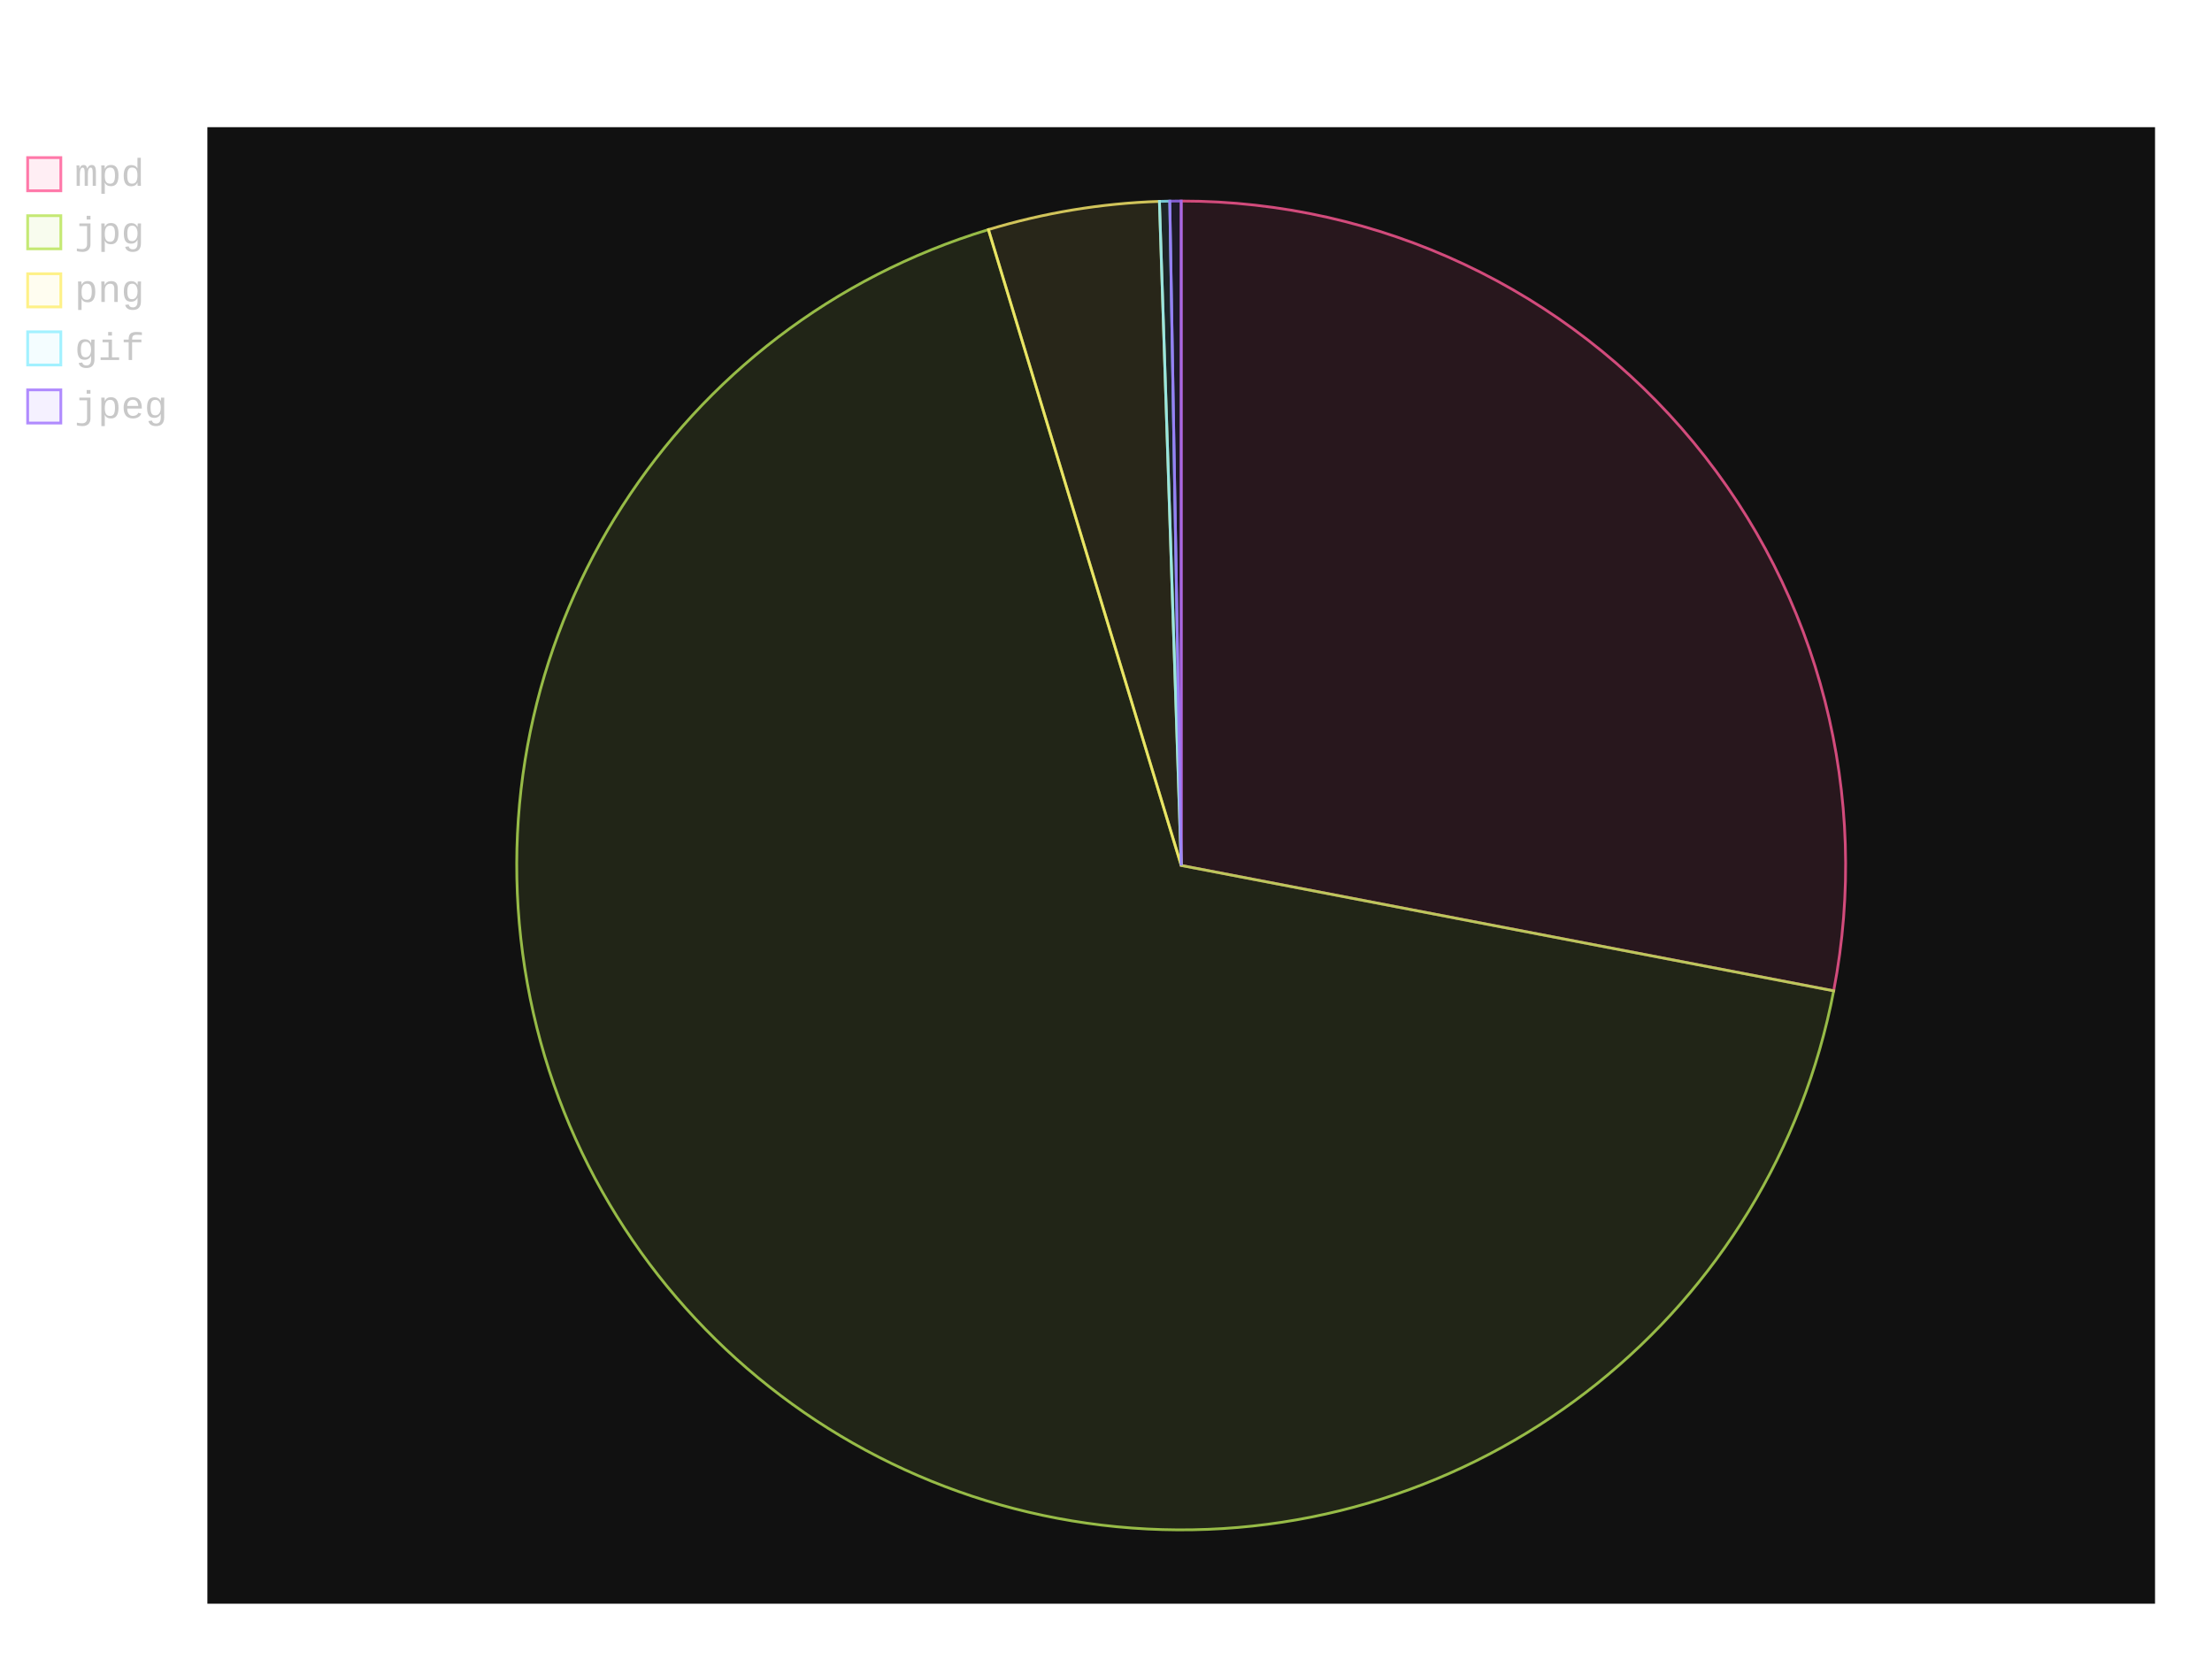
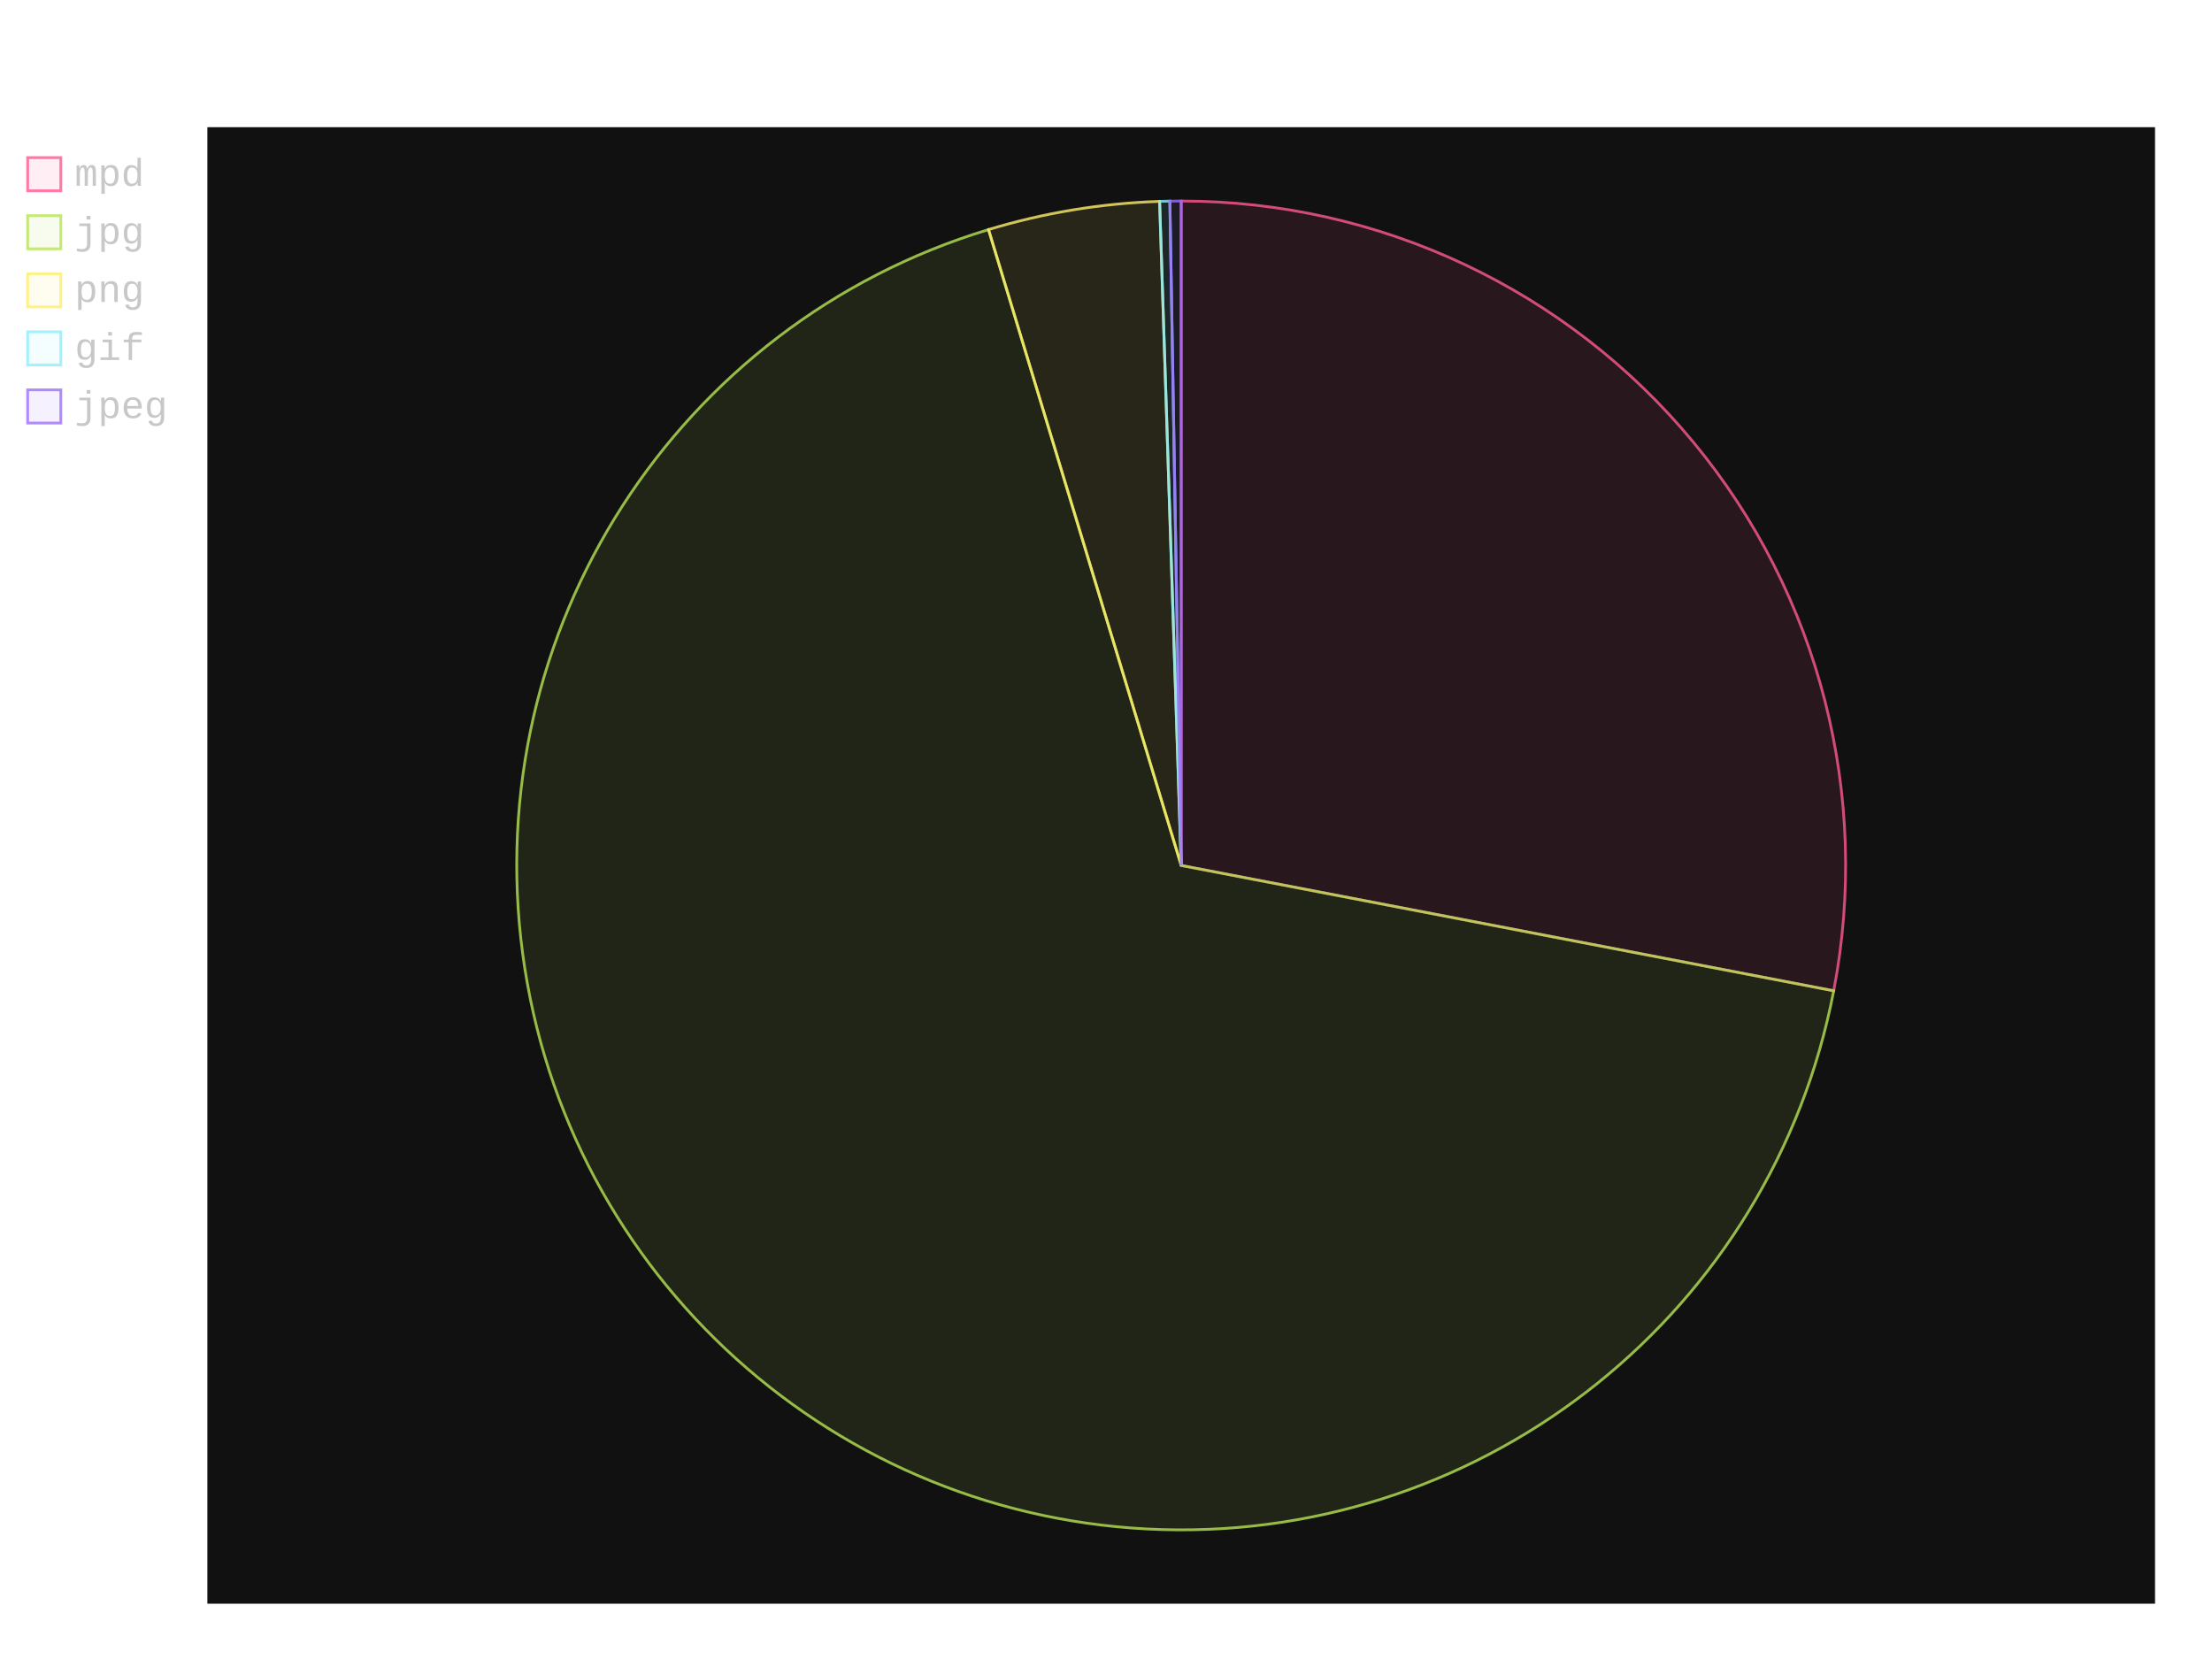
- <svg xmlns="http://www.w3.org/2000/svg" id="chart-f5687afc-f7be-4072-bc8f-bc5414bce5f3" class="pygal-chart" viewBox="0 0 800 600">
+ <svg xmlns="http://www.w3.org/2000/svg" id="chart-6face9b0-0b87-486f-9ef9-707f5066f2e1" class="pygal-chart" viewBox="0 0 800 600">
  <defs>
-     <style type="text/css">#chart-f5687afc-f7be-4072-bc8f-bc5414bce5f3{-webkit-user-select:none;-webkit-font-smoothing:antialiased;font-family:Consolas,"Liberation Mono",Menlo,Courier,monospace}#chart-f5687afc-f7be-4072-bc8f-bc5414bce5f3 .title{font-family:Consolas,"Liberation Mono",Menlo,Courier,monospace;font-size:16px}#chart-f5687afc-f7be-4072-bc8f-bc5414bce5f3 .legends .legend text{font-family:Consolas,"Liberation Mono",Menlo,Courier,monospace;font-size:14px}#chart-f5687afc-f7be-4072-bc8f-bc5414bce5f3 .axis text{font-family:Consolas,"Liberation Mono",Menlo,Courier,monospace;font-size:10px}#chart-f5687afc-f7be-4072-bc8f-bc5414bce5f3 .axis text.major{font-family:Consolas,"Liberation Mono",Menlo,Courier,monospace;font-size:10px}#chart-f5687afc-f7be-4072-bc8f-bc5414bce5f3 .text-overlay text.value{font-family:Consolas,"Liberation Mono",Menlo,Courier,monospace;font-size:16px}#chart-f5687afc-f7be-4072-bc8f-bc5414bce5f3 .text-overlay text.label{font-family:Consolas,"Liberation Mono",Menlo,Courier,monospace;font-size:10px}#chart-f5687afc-f7be-4072-bc8f-bc5414bce5f3 .tooltip{font-family:Consolas,"Liberation Mono",Menlo,Courier,monospace;font-size:14px}#chart-f5687afc-f7be-4072-bc8f-bc5414bce5f3 text.no_data{font-family:Consolas,"Liberation Mono",Menlo,Courier,monospace;font-size:64px}
- #chart-f5687afc-f7be-4072-bc8f-bc5414bce5f3{background-color:rgba(0,0,0,0)}#chart-f5687afc-f7be-4072-bc8f-bc5414bce5f3 path,#chart-f5687afc-f7be-4072-bc8f-bc5414bce5f3 line,#chart-f5687afc-f7be-4072-bc8f-bc5414bce5f3 rect,#chart-f5687afc-f7be-4072-bc8f-bc5414bce5f3 circle{-webkit-transition:0.3s ease-out;-moz-transition:0.3s ease-out;transition:0.3s ease-out}#chart-f5687afc-f7be-4072-bc8f-bc5414bce5f3 .graph &gt; .background{fill:rgba(0,0,0,0)}#chart-f5687afc-f7be-4072-bc8f-bc5414bce5f3 .plot &gt; .background{fill:#111}#chart-f5687afc-f7be-4072-bc8f-bc5414bce5f3 .graph{fill:rgba(200,200,200,1)}#chart-f5687afc-f7be-4072-bc8f-bc5414bce5f3 text.no_data{fill:rgba(255,255,255,1)}#chart-f5687afc-f7be-4072-bc8f-bc5414bce5f3 .title{fill:rgba(255,255,255,1)}#chart-f5687afc-f7be-4072-bc8f-bc5414bce5f3 .legends .legend text{fill:rgba(200,200,200,1)}#chart-f5687afc-f7be-4072-bc8f-bc5414bce5f3 .legends .legend:hover text{fill:rgba(255,255,255,1)}#chart-f5687afc-f7be-4072-bc8f-bc5414bce5f3 .axis .line{stroke:rgba(255,255,255,1)}#chart-f5687afc-f7be-4072-bc8f-bc5414bce5f3 .axis .guide.line{stroke:#555}#chart-f5687afc-f7be-4072-bc8f-bc5414bce5f3 .axis .major.line{stroke:rgba(200,200,200,1)}#chart-f5687afc-f7be-4072-bc8f-bc5414bce5f3 .axis text.major{fill:rgba(255,255,255,1)}#chart-f5687afc-f7be-4072-bc8f-bc5414bce5f3 .axis.y .guides:hover .guide.line,#chart-f5687afc-f7be-4072-bc8f-bc5414bce5f3 .line-graph .axis.x .guides:hover .guide.line,#chart-f5687afc-f7be-4072-bc8f-bc5414bce5f3 .stackedline-graph .axis.x .guides:hover .guide.line,#chart-f5687afc-f7be-4072-bc8f-bc5414bce5f3 .xy-graph .axis.x .guides:hover .guide.line{stroke:rgba(255,255,255,1)}#chart-f5687afc-f7be-4072-bc8f-bc5414bce5f3 .axis .guides:hover text{fill:rgba(255,255,255,1)}#chart-f5687afc-f7be-4072-bc8f-bc5414bce5f3 .reactive{fill-opacity:.1;stroke-opacity:.8;stroke-width:1}#chart-f5687afc-f7be-4072-bc8f-bc5414bce5f3 .ci{stroke:rgba(200,200,200,1)}#chart-f5687afc-f7be-4072-bc8f-bc5414bce5f3 .reactive.active,#chart-f5687afc-f7be-4072-bc8f-bc5414bce5f3 .active .reactive{fill-opacity:.75;stroke-opacity:.9;stroke-width:4}#chart-f5687afc-f7be-4072-bc8f-bc5414bce5f3 .ci .reactive.active{stroke-width:1.5}#chart-f5687afc-f7be-4072-bc8f-bc5414bce5f3 .series text{fill:rgba(255,255,255,1)}#chart-f5687afc-f7be-4072-bc8f-bc5414bce5f3 .tooltip rect{fill:#111;stroke:rgba(255,255,255,1);-webkit-transition:opacity 0.3s ease-out;-moz-transition:opacity 0.3s ease-out;transition:opacity 0.3s ease-out}#chart-f5687afc-f7be-4072-bc8f-bc5414bce5f3 .tooltip .label{fill:rgba(200,200,200,1)}#chart-f5687afc-f7be-4072-bc8f-bc5414bce5f3 .tooltip .label{fill:rgba(200,200,200,1)}#chart-f5687afc-f7be-4072-bc8f-bc5414bce5f3 .tooltip .legend{font-size:.8em;fill:#555}#chart-f5687afc-f7be-4072-bc8f-bc5414bce5f3 .tooltip .x_label{font-size:.6em;fill:rgba(255,255,255,1)}#chart-f5687afc-f7be-4072-bc8f-bc5414bce5f3 .tooltip .xlink{font-size:.5em;text-decoration:underline}#chart-f5687afc-f7be-4072-bc8f-bc5414bce5f3 .tooltip .value{font-size:1.5em}#chart-f5687afc-f7be-4072-bc8f-bc5414bce5f3 .bound{font-size:.5em}#chart-f5687afc-f7be-4072-bc8f-bc5414bce5f3 .max-value{font-size:.75em;fill:#555}#chart-f5687afc-f7be-4072-bc8f-bc5414bce5f3 .map-element{fill:#111;stroke:#555 !important}#chart-f5687afc-f7be-4072-bc8f-bc5414bce5f3 .map-element .reactive{fill-opacity:inherit;stroke-opacity:inherit}#chart-f5687afc-f7be-4072-bc8f-bc5414bce5f3 .color-0,#chart-f5687afc-f7be-4072-bc8f-bc5414bce5f3 .color-0 a:visited{stroke:#ff5995;fill:#ff5995}#chart-f5687afc-f7be-4072-bc8f-bc5414bce5f3 .color-1,#chart-f5687afc-f7be-4072-bc8f-bc5414bce5f3 .color-1 a:visited{stroke:#b6e354;fill:#b6e354}#chart-f5687afc-f7be-4072-bc8f-bc5414bce5f3 .color-2,#chart-f5687afc-f7be-4072-bc8f-bc5414bce5f3 .color-2 a:visited{stroke:#feed6c;fill:#feed6c}#chart-f5687afc-f7be-4072-bc8f-bc5414bce5f3 .color-3,#chart-f5687afc-f7be-4072-bc8f-bc5414bce5f3 .color-3 a:visited{stroke:#8cedff;fill:#8cedff}#chart-f5687afc-f7be-4072-bc8f-bc5414bce5f3 .color-4,#chart-f5687afc-f7be-4072-bc8f-bc5414bce5f3 .color-4 a:visited{stroke:#9e6ffe;fill:#9e6ffe}#chart-f5687afc-f7be-4072-bc8f-bc5414bce5f3 .text-overlay .color-0 text{fill:black}#chart-f5687afc-f7be-4072-bc8f-bc5414bce5f3 .text-overlay .color-1 text{fill:black}#chart-f5687afc-f7be-4072-bc8f-bc5414bce5f3 .text-overlay .color-2 text{fill:black}#chart-f5687afc-f7be-4072-bc8f-bc5414bce5f3 .text-overlay .color-3 text{fill:black}#chart-f5687afc-f7be-4072-bc8f-bc5414bce5f3 .text-overlay .color-4 text{fill:black}
- #chart-f5687afc-f7be-4072-bc8f-bc5414bce5f3 text.no_data{text-anchor:middle}#chart-f5687afc-f7be-4072-bc8f-bc5414bce5f3 .guide.line{fill:none}#chart-f5687afc-f7be-4072-bc8f-bc5414bce5f3 .centered{text-anchor:middle}#chart-f5687afc-f7be-4072-bc8f-bc5414bce5f3 .title{text-anchor:middle}#chart-f5687afc-f7be-4072-bc8f-bc5414bce5f3 .legends .legend text{fill-opacity:1}#chart-f5687afc-f7be-4072-bc8f-bc5414bce5f3 .axis.x text{text-anchor:middle}#chart-f5687afc-f7be-4072-bc8f-bc5414bce5f3 .axis.x:not(.web) text[transform]{text-anchor:start}#chart-f5687afc-f7be-4072-bc8f-bc5414bce5f3 .axis.x:not(.web) text[transform].backwards{text-anchor:end}#chart-f5687afc-f7be-4072-bc8f-bc5414bce5f3 .axis.y text{text-anchor:end}#chart-f5687afc-f7be-4072-bc8f-bc5414bce5f3 .axis.y text[transform].backwards{text-anchor:start}#chart-f5687afc-f7be-4072-bc8f-bc5414bce5f3 .axis.y2 text{text-anchor:start}#chart-f5687afc-f7be-4072-bc8f-bc5414bce5f3 .axis.y2 text[transform].backwards{text-anchor:end}#chart-f5687afc-f7be-4072-bc8f-bc5414bce5f3 .axis .guide.line{stroke-dasharray:4,4;stroke:black}#chart-f5687afc-f7be-4072-bc8f-bc5414bce5f3 .axis .major.guide.line{stroke-dasharray:6,6;stroke:black}#chart-f5687afc-f7be-4072-bc8f-bc5414bce5f3 .horizontal .axis.y .guide.line,#chart-f5687afc-f7be-4072-bc8f-bc5414bce5f3 .horizontal .axis.y2 .guide.line,#chart-f5687afc-f7be-4072-bc8f-bc5414bce5f3 .vertical .axis.x .guide.line{opacity:0}#chart-f5687afc-f7be-4072-bc8f-bc5414bce5f3 .horizontal .axis.always_show .guide.line,#chart-f5687afc-f7be-4072-bc8f-bc5414bce5f3 .vertical .axis.always_show .guide.line{opacity:1 !important}#chart-f5687afc-f7be-4072-bc8f-bc5414bce5f3 .axis.y .guides:hover .guide.line,#chart-f5687afc-f7be-4072-bc8f-bc5414bce5f3 .axis.y2 .guides:hover .guide.line,#chart-f5687afc-f7be-4072-bc8f-bc5414bce5f3 .axis.x .guides:hover .guide.line{opacity:1}#chart-f5687afc-f7be-4072-bc8f-bc5414bce5f3 .axis .guides:hover text{opacity:1}#chart-f5687afc-f7be-4072-bc8f-bc5414bce5f3 .nofill{fill:none}#chart-f5687afc-f7be-4072-bc8f-bc5414bce5f3 .subtle-fill{fill-opacity:.2}#chart-f5687afc-f7be-4072-bc8f-bc5414bce5f3 .dot{stroke-width:1px;fill-opacity:1;stroke-opacity:1}#chart-f5687afc-f7be-4072-bc8f-bc5414bce5f3 .dot.active{stroke-width:5px}#chart-f5687afc-f7be-4072-bc8f-bc5414bce5f3 .dot.negative{fill:transparent}#chart-f5687afc-f7be-4072-bc8f-bc5414bce5f3 text,#chart-f5687afc-f7be-4072-bc8f-bc5414bce5f3 tspan{stroke:none !important}#chart-f5687afc-f7be-4072-bc8f-bc5414bce5f3 .series text.active{opacity:1}#chart-f5687afc-f7be-4072-bc8f-bc5414bce5f3 .tooltip rect{fill-opacity:.95;stroke-width:.5}#chart-f5687afc-f7be-4072-bc8f-bc5414bce5f3 .tooltip text{fill-opacity:1}#chart-f5687afc-f7be-4072-bc8f-bc5414bce5f3 .showable{visibility:hidden}#chart-f5687afc-f7be-4072-bc8f-bc5414bce5f3 .showable.shown{visibility:visible}#chart-f5687afc-f7be-4072-bc8f-bc5414bce5f3 .gauge-background{fill:rgba(229,229,229,1);stroke:none}#chart-f5687afc-f7be-4072-bc8f-bc5414bce5f3 .bg-lines{stroke:rgba(0,0,0,0);stroke-width:2px}</style>
+     <style type="text/css">#chart-6face9b0-0b87-486f-9ef9-707f5066f2e1{-webkit-user-select:none;-webkit-font-smoothing:antialiased;font-family:Consolas,"Liberation Mono",Menlo,Courier,monospace}#chart-6face9b0-0b87-486f-9ef9-707f5066f2e1 .title{font-family:Consolas,"Liberation Mono",Menlo,Courier,monospace;font-size:16px}#chart-6face9b0-0b87-486f-9ef9-707f5066f2e1 .legends .legend text{font-family:Consolas,"Liberation Mono",Menlo,Courier,monospace;font-size:14px}#chart-6face9b0-0b87-486f-9ef9-707f5066f2e1 .axis text{font-family:Consolas,"Liberation Mono",Menlo,Courier,monospace;font-size:10px}#chart-6face9b0-0b87-486f-9ef9-707f5066f2e1 .axis text.major{font-family:Consolas,"Liberation Mono",Menlo,Courier,monospace;font-size:10px}#chart-6face9b0-0b87-486f-9ef9-707f5066f2e1 .text-overlay text.value{font-family:Consolas,"Liberation Mono",Menlo,Courier,monospace;font-size:16px}#chart-6face9b0-0b87-486f-9ef9-707f5066f2e1 .text-overlay text.label{font-family:Consolas,"Liberation Mono",Menlo,Courier,monospace;font-size:10px}#chart-6face9b0-0b87-486f-9ef9-707f5066f2e1 .tooltip{font-family:Consolas,"Liberation Mono",Menlo,Courier,monospace;font-size:14px}#chart-6face9b0-0b87-486f-9ef9-707f5066f2e1 text.no_data{font-family:Consolas,"Liberation Mono",Menlo,Courier,monospace;font-size:64px}
+ #chart-6face9b0-0b87-486f-9ef9-707f5066f2e1{background-color:rgba(0,0,0,0)}#chart-6face9b0-0b87-486f-9ef9-707f5066f2e1 path,#chart-6face9b0-0b87-486f-9ef9-707f5066f2e1 line,#chart-6face9b0-0b87-486f-9ef9-707f5066f2e1 rect,#chart-6face9b0-0b87-486f-9ef9-707f5066f2e1 circle{-webkit-transition:0.3s ease-out;-moz-transition:0.3s ease-out;transition:0.3s ease-out}#chart-6face9b0-0b87-486f-9ef9-707f5066f2e1 .graph &gt; .background{fill:rgba(0,0,0,0)}#chart-6face9b0-0b87-486f-9ef9-707f5066f2e1 .plot &gt; .background{fill:#111}#chart-6face9b0-0b87-486f-9ef9-707f5066f2e1 .graph{fill:rgba(200,200,200,1)}#chart-6face9b0-0b87-486f-9ef9-707f5066f2e1 text.no_data{fill:rgba(255,255,255,1)}#chart-6face9b0-0b87-486f-9ef9-707f5066f2e1 .title{fill:rgba(255,255,255,1)}#chart-6face9b0-0b87-486f-9ef9-707f5066f2e1 .legends .legend text{fill:rgba(200,200,200,1)}#chart-6face9b0-0b87-486f-9ef9-707f5066f2e1 .legends .legend:hover text{fill:rgba(255,255,255,1)}#chart-6face9b0-0b87-486f-9ef9-707f5066f2e1 .axis .line{stroke:rgba(255,255,255,1)}#chart-6face9b0-0b87-486f-9ef9-707f5066f2e1 .axis .guide.line{stroke:#555}#chart-6face9b0-0b87-486f-9ef9-707f5066f2e1 .axis .major.line{stroke:rgba(200,200,200,1)}#chart-6face9b0-0b87-486f-9ef9-707f5066f2e1 .axis text.major{fill:rgba(255,255,255,1)}#chart-6face9b0-0b87-486f-9ef9-707f5066f2e1 .axis.y .guides:hover .guide.line,#chart-6face9b0-0b87-486f-9ef9-707f5066f2e1 .line-graph .axis.x .guides:hover .guide.line,#chart-6face9b0-0b87-486f-9ef9-707f5066f2e1 .stackedline-graph .axis.x .guides:hover .guide.line,#chart-6face9b0-0b87-486f-9ef9-707f5066f2e1 .xy-graph .axis.x .guides:hover .guide.line{stroke:rgba(255,255,255,1)}#chart-6face9b0-0b87-486f-9ef9-707f5066f2e1 .axis .guides:hover text{fill:rgba(255,255,255,1)}#chart-6face9b0-0b87-486f-9ef9-707f5066f2e1 .reactive{fill-opacity:.1;stroke-opacity:.8;stroke-width:1}#chart-6face9b0-0b87-486f-9ef9-707f5066f2e1 .ci{stroke:rgba(200,200,200,1)}#chart-6face9b0-0b87-486f-9ef9-707f5066f2e1 .reactive.active,#chart-6face9b0-0b87-486f-9ef9-707f5066f2e1 .active .reactive{fill-opacity:.75;stroke-opacity:.9;stroke-width:4}#chart-6face9b0-0b87-486f-9ef9-707f5066f2e1 .ci .reactive.active{stroke-width:1.5}#chart-6face9b0-0b87-486f-9ef9-707f5066f2e1 .series text{fill:rgba(255,255,255,1)}#chart-6face9b0-0b87-486f-9ef9-707f5066f2e1 .tooltip rect{fill:#111;stroke:rgba(255,255,255,1);-webkit-transition:opacity 0.3s ease-out;-moz-transition:opacity 0.3s ease-out;transition:opacity 0.3s ease-out}#chart-6face9b0-0b87-486f-9ef9-707f5066f2e1 .tooltip .label{fill:rgba(200,200,200,1)}#chart-6face9b0-0b87-486f-9ef9-707f5066f2e1 .tooltip .label{fill:rgba(200,200,200,1)}#chart-6face9b0-0b87-486f-9ef9-707f5066f2e1 .tooltip .legend{font-size:.8em;fill:#555}#chart-6face9b0-0b87-486f-9ef9-707f5066f2e1 .tooltip .x_label{font-size:.6em;fill:rgba(255,255,255,1)}#chart-6face9b0-0b87-486f-9ef9-707f5066f2e1 .tooltip .xlink{font-size:.5em;text-decoration:underline}#chart-6face9b0-0b87-486f-9ef9-707f5066f2e1 .tooltip .value{font-size:1.5em}#chart-6face9b0-0b87-486f-9ef9-707f5066f2e1 .bound{font-size:.5em}#chart-6face9b0-0b87-486f-9ef9-707f5066f2e1 .max-value{font-size:.75em;fill:#555}#chart-6face9b0-0b87-486f-9ef9-707f5066f2e1 .map-element{fill:#111;stroke:#555 !important}#chart-6face9b0-0b87-486f-9ef9-707f5066f2e1 .map-element .reactive{fill-opacity:inherit;stroke-opacity:inherit}#chart-6face9b0-0b87-486f-9ef9-707f5066f2e1 .color-0,#chart-6face9b0-0b87-486f-9ef9-707f5066f2e1 .color-0 a:visited{stroke:#ff5995;fill:#ff5995}#chart-6face9b0-0b87-486f-9ef9-707f5066f2e1 .color-1,#chart-6face9b0-0b87-486f-9ef9-707f5066f2e1 .color-1 a:visited{stroke:#b6e354;fill:#b6e354}#chart-6face9b0-0b87-486f-9ef9-707f5066f2e1 .color-2,#chart-6face9b0-0b87-486f-9ef9-707f5066f2e1 .color-2 a:visited{stroke:#feed6c;fill:#feed6c}#chart-6face9b0-0b87-486f-9ef9-707f5066f2e1 .color-3,#chart-6face9b0-0b87-486f-9ef9-707f5066f2e1 .color-3 a:visited{stroke:#8cedff;fill:#8cedff}#chart-6face9b0-0b87-486f-9ef9-707f5066f2e1 .color-4,#chart-6face9b0-0b87-486f-9ef9-707f5066f2e1 .color-4 a:visited{stroke:#9e6ffe;fill:#9e6ffe}#chart-6face9b0-0b87-486f-9ef9-707f5066f2e1 .text-overlay .color-0 text{fill:black}#chart-6face9b0-0b87-486f-9ef9-707f5066f2e1 .text-overlay .color-1 text{fill:black}#chart-6face9b0-0b87-486f-9ef9-707f5066f2e1 .text-overlay .color-2 text{fill:black}#chart-6face9b0-0b87-486f-9ef9-707f5066f2e1 .text-overlay .color-3 text{fill:black}#chart-6face9b0-0b87-486f-9ef9-707f5066f2e1 .text-overlay .color-4 text{fill:black}
+ #chart-6face9b0-0b87-486f-9ef9-707f5066f2e1 text.no_data{text-anchor:middle}#chart-6face9b0-0b87-486f-9ef9-707f5066f2e1 .guide.line{fill:none}#chart-6face9b0-0b87-486f-9ef9-707f5066f2e1 .centered{text-anchor:middle}#chart-6face9b0-0b87-486f-9ef9-707f5066f2e1 .title{text-anchor:middle}#chart-6face9b0-0b87-486f-9ef9-707f5066f2e1 .legends .legend text{fill-opacity:1}#chart-6face9b0-0b87-486f-9ef9-707f5066f2e1 .axis.x text{text-anchor:middle}#chart-6face9b0-0b87-486f-9ef9-707f5066f2e1 .axis.x:not(.web) text[transform]{text-anchor:start}#chart-6face9b0-0b87-486f-9ef9-707f5066f2e1 .axis.x:not(.web) text[transform].backwards{text-anchor:end}#chart-6face9b0-0b87-486f-9ef9-707f5066f2e1 .axis.y text{text-anchor:end}#chart-6face9b0-0b87-486f-9ef9-707f5066f2e1 .axis.y text[transform].backwards{text-anchor:start}#chart-6face9b0-0b87-486f-9ef9-707f5066f2e1 .axis.y2 text{text-anchor:start}#chart-6face9b0-0b87-486f-9ef9-707f5066f2e1 .axis.y2 text[transform].backwards{text-anchor:end}#chart-6face9b0-0b87-486f-9ef9-707f5066f2e1 .axis .guide.line{stroke-dasharray:4,4;stroke:black}#chart-6face9b0-0b87-486f-9ef9-707f5066f2e1 .axis .major.guide.line{stroke-dasharray:6,6;stroke:black}#chart-6face9b0-0b87-486f-9ef9-707f5066f2e1 .horizontal .axis.y .guide.line,#chart-6face9b0-0b87-486f-9ef9-707f5066f2e1 .horizontal .axis.y2 .guide.line,#chart-6face9b0-0b87-486f-9ef9-707f5066f2e1 .vertical .axis.x .guide.line{opacity:0}#chart-6face9b0-0b87-486f-9ef9-707f5066f2e1 .horizontal .axis.always_show .guide.line,#chart-6face9b0-0b87-486f-9ef9-707f5066f2e1 .vertical .axis.always_show .guide.line{opacity:1 !important}#chart-6face9b0-0b87-486f-9ef9-707f5066f2e1 .axis.y .guides:hover .guide.line,#chart-6face9b0-0b87-486f-9ef9-707f5066f2e1 .axis.y2 .guides:hover .guide.line,#chart-6face9b0-0b87-486f-9ef9-707f5066f2e1 .axis.x .guides:hover .guide.line{opacity:1}#chart-6face9b0-0b87-486f-9ef9-707f5066f2e1 .axis .guides:hover text{opacity:1}#chart-6face9b0-0b87-486f-9ef9-707f5066f2e1 .nofill{fill:none}#chart-6face9b0-0b87-486f-9ef9-707f5066f2e1 .subtle-fill{fill-opacity:.2}#chart-6face9b0-0b87-486f-9ef9-707f5066f2e1 .dot{stroke-width:1px;fill-opacity:1;stroke-opacity:1}#chart-6face9b0-0b87-486f-9ef9-707f5066f2e1 .dot.active{stroke-width:5px}#chart-6face9b0-0b87-486f-9ef9-707f5066f2e1 .dot.negative{fill:transparent}#chart-6face9b0-0b87-486f-9ef9-707f5066f2e1 text,#chart-6face9b0-0b87-486f-9ef9-707f5066f2e1 tspan{stroke:none !important}#chart-6face9b0-0b87-486f-9ef9-707f5066f2e1 .series text.active{opacity:1}#chart-6face9b0-0b87-486f-9ef9-707f5066f2e1 .tooltip rect{fill-opacity:.95;stroke-width:.5}#chart-6face9b0-0b87-486f-9ef9-707f5066f2e1 .tooltip text{fill-opacity:1}#chart-6face9b0-0b87-486f-9ef9-707f5066f2e1 .showable{visibility:hidden}#chart-6face9b0-0b87-486f-9ef9-707f5066f2e1 .showable.shown{visibility:visible}#chart-6face9b0-0b87-486f-9ef9-707f5066f2e1 .gauge-background{fill:rgba(229,229,229,1);stroke:none}#chart-6face9b0-0b87-486f-9ef9-707f5066f2e1 .bg-lines{stroke:rgba(0,0,0,0);stroke-width:2px}</style>
  </defs>
  <g class="graph pie-graph vertical">
    <rect x="0" y="0" width="800" height="600" class="background" />
    <g transform="translate(75, 46)" class="plot">
      <rect x="0" y="0" width="704.4" height="534" class="background" />
      <g class="series serie-0 color-0">
        <g class="slices">
          <g class="slice">
-             <path d="M352.2 26.7 A240.3 240.3 0 0 1 588.183 312.345 L352.2 267 A0 0 0 0 0 352.2 267 z" class="slice reactive tooltip-trigger" />
+             <path d="M352.2 26.7 A240.3 240.3 0 0 1 588.185 312.335 L352.2 267 A0 0 0 0 0 352.2 267 z" class="slice reactive tooltip-trigger" />
          </g>
        </g>
      </g>
      <g class="series serie-1 color-1">
        <g class="slices">
          <g class="slice">
-             <path d="M588.183 312.345 A240.3 240.3 0 1 1 282.474 37.038 L352.2 267 A0 0 0 1 0 352.2 267 z" class="slice reactive tooltip-trigger" />
+             <path d="M588.185 312.335 A240.3 240.3 0 1 1 282.509 37.028 L352.2 267 A0 0 0 1 0 352.2 267 z" class="slice reactive tooltip-trigger" />
          </g>
        </g>
      </g>
      <g class="series serie-2 color-2">
        <g class="slices">
          <g class="slice">
-             <path d="M282.474 37.038 A240.3 240.3 0 0 1 344.319 26.829 L352.2 267 A0 0 0 0 0 352.2 267 z" class="slice reactive tooltip-trigger" />
+             <path d="M282.509 37.028 A240.3 240.3 0 0 1 344.388 26.827 L352.2 267 A0 0 0 0 0 352.2 267 z" class="slice reactive tooltip-trigger" />
          </g>
        </g>
      </g>
      <g class="series serie-3 color-3">
        <g class="slices">
          <g class="slice">
-             <path d="M344.319 26.829 A240.3 240.3 0 0 1 348.062 26.736 L352.2 267 A0 0 0 0 0 352.2 267 z" class="slice reactive tooltip-trigger" />
+             <path d="M344.388 26.827 A240.3 240.3 0 0 1 348.098 26.735 L352.2 267 A0 0 0 0 0 352.2 267 z" class="slice reactive tooltip-trigger" />
          </g>
        </g>
      </g>
      <g class="series serie-4 color-4">
        <g class="slices">
          <g class="slice">
-             <path d="M348.062 26.736 A240.3 240.3 0 0 1 352.2 26.7 L352.2 267 A0 0 0 0 0 352.2 267 z" class="slice reactive tooltip-trigger" />
+             <path d="M348.098 26.735 A240.3 240.3 0 0 1 352.2 26.7 L352.2 267 A0 0 0 0 0 352.2 267 z" class="slice reactive tooltip-trigger" />
          </g>
        </g>
      </g>
    </g>
    <g class="titles">
      <text x="400.0" y="26" class="title plot_title">Distribution of extensions</text>
    </g>
    <g transform="translate(75, 46)" class="plot overlay">
      <g class="series serie-0 color-0" />
      <g class="series serie-1 color-1" />
      <g class="series serie-2 color-2" />
      <g class="series serie-3 color-3" />
      <g class="series serie-4 color-4" />
    </g>
    <g transform="translate(75, 46)" class="plot text-overlay">
      <g class="series serie-0 color-0" />
      <g class="series serie-1 color-1" />
      <g class="series serie-2 color-2" />
      <g class="series serie-3 color-3" />
      <g class="series serie-4 color-4" />
    </g>
    <g transform="translate(75, 46)" class="plot tooltip-overlay">
      <g transform="translate(0 0)" style="opacity: 0" class="tooltip">
        <rect rx="0" ry="0" width="0" height="0" class="tooltip-box" />
        <g class="text" />
      </g>
    </g>
    <g transform="translate(10, 56)" class="legends">
      <g id="activate-serie-0" class="legend reactive activate-serie">
        <rect x="0.0" y="1.0" width="12" height="12" class="color-0 reactive" />
        <text x="17.0" y="11.2">mpd</text>
      </g>
      <g id="activate-serie-1" class="legend reactive activate-serie">
        <rect x="0.0" y="22.0" width="12" height="12" class="color-1 reactive" />
        <text x="17.0" y="32.2">jpg</text>
      </g>
      <g id="activate-serie-2" class="legend reactive activate-serie">
        <rect x="0.0" y="43.0" width="12" height="12" class="color-2 reactive" />
        <text x="17.0" y="53.2">png</text>
      </g>
      <g id="activate-serie-3" class="legend reactive activate-serie">
        <rect x="0.0" y="64.0" width="12" height="12" class="color-3 reactive" />
        <text x="17.0" y="74.2">gif</text>
      </g>
      <g id="activate-serie-4" class="legend reactive activate-serie">
        <rect x="0.0" y="85.0" width="12" height="12" class="color-4 reactive" />
        <text x="17.0" y="95.2">jpeg</text>
      </g>
    </g>
    <g transform="translate(790, 56)" class="legends" />
  </g>
</svg>
